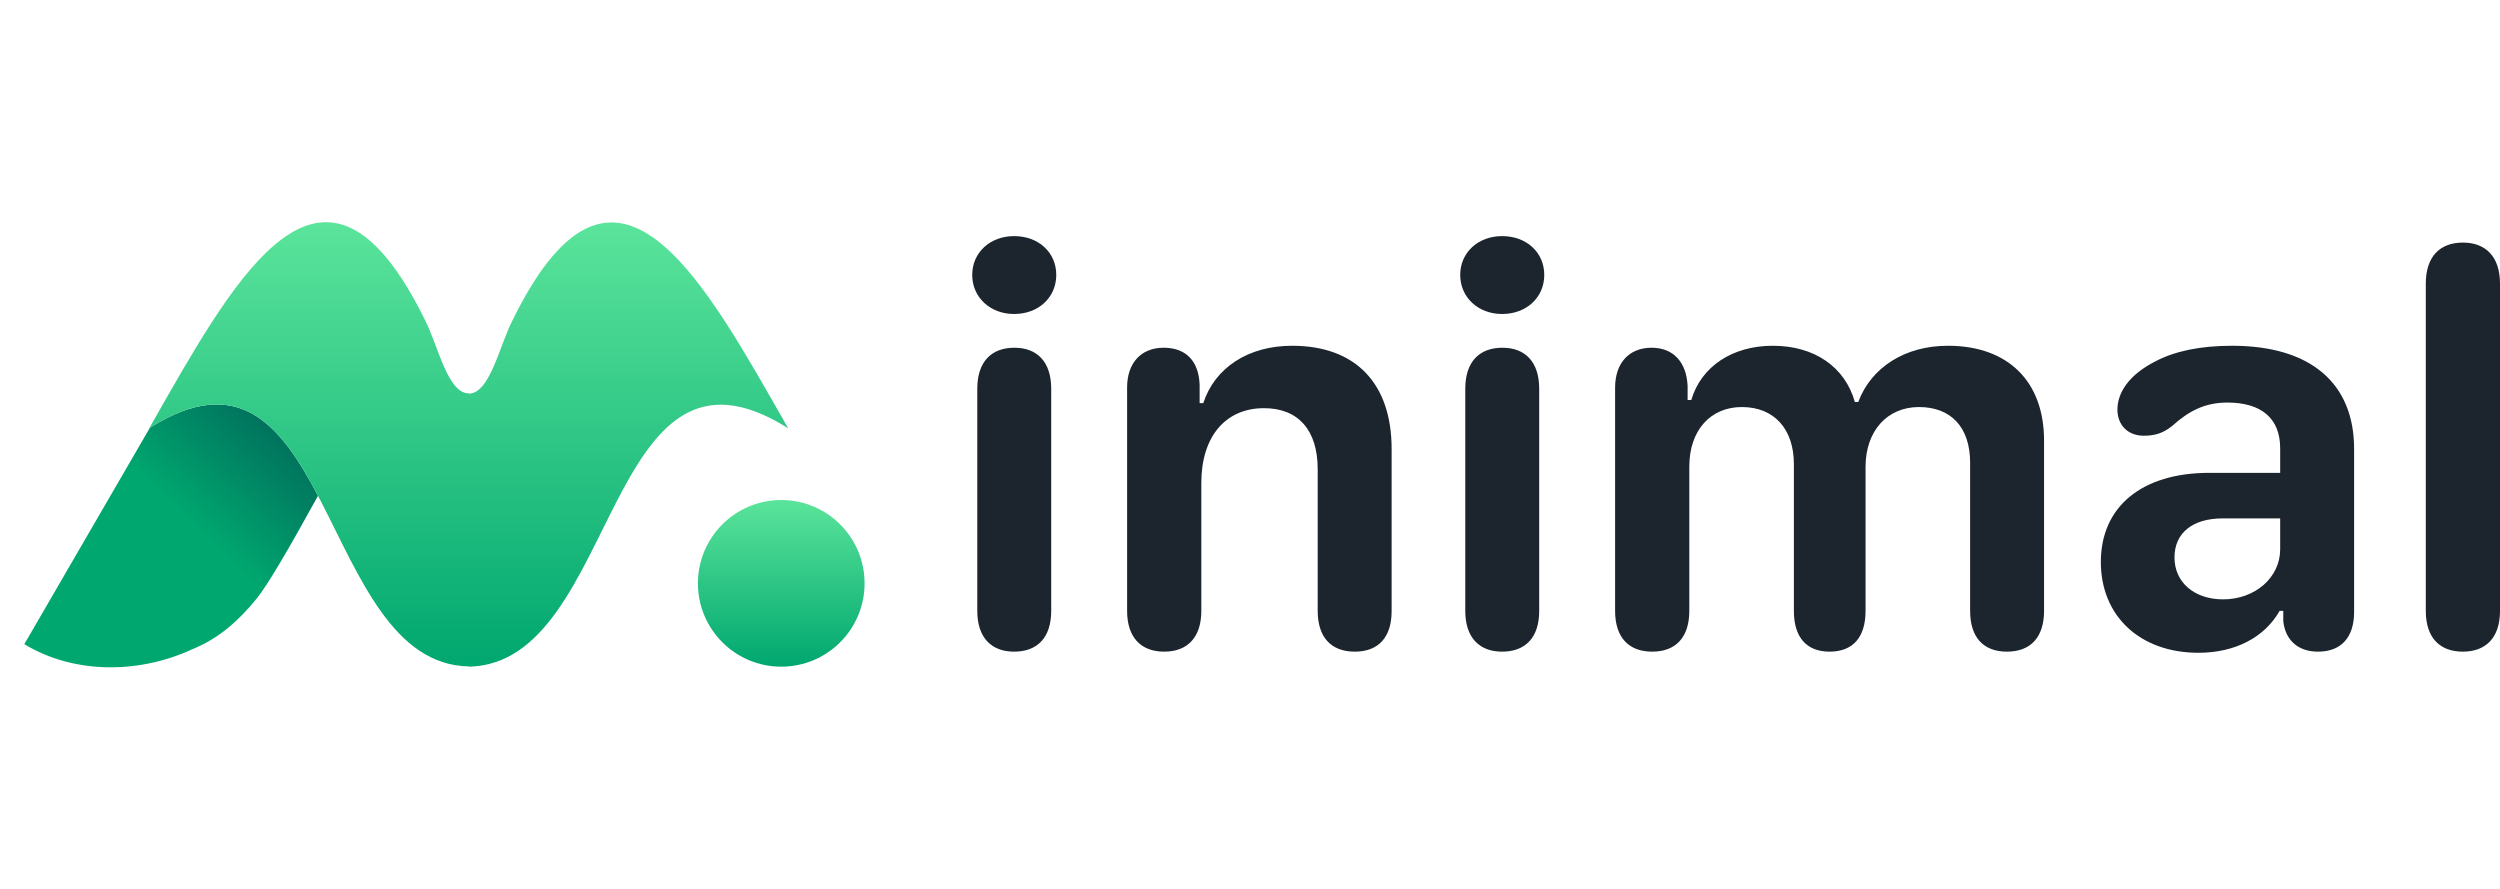
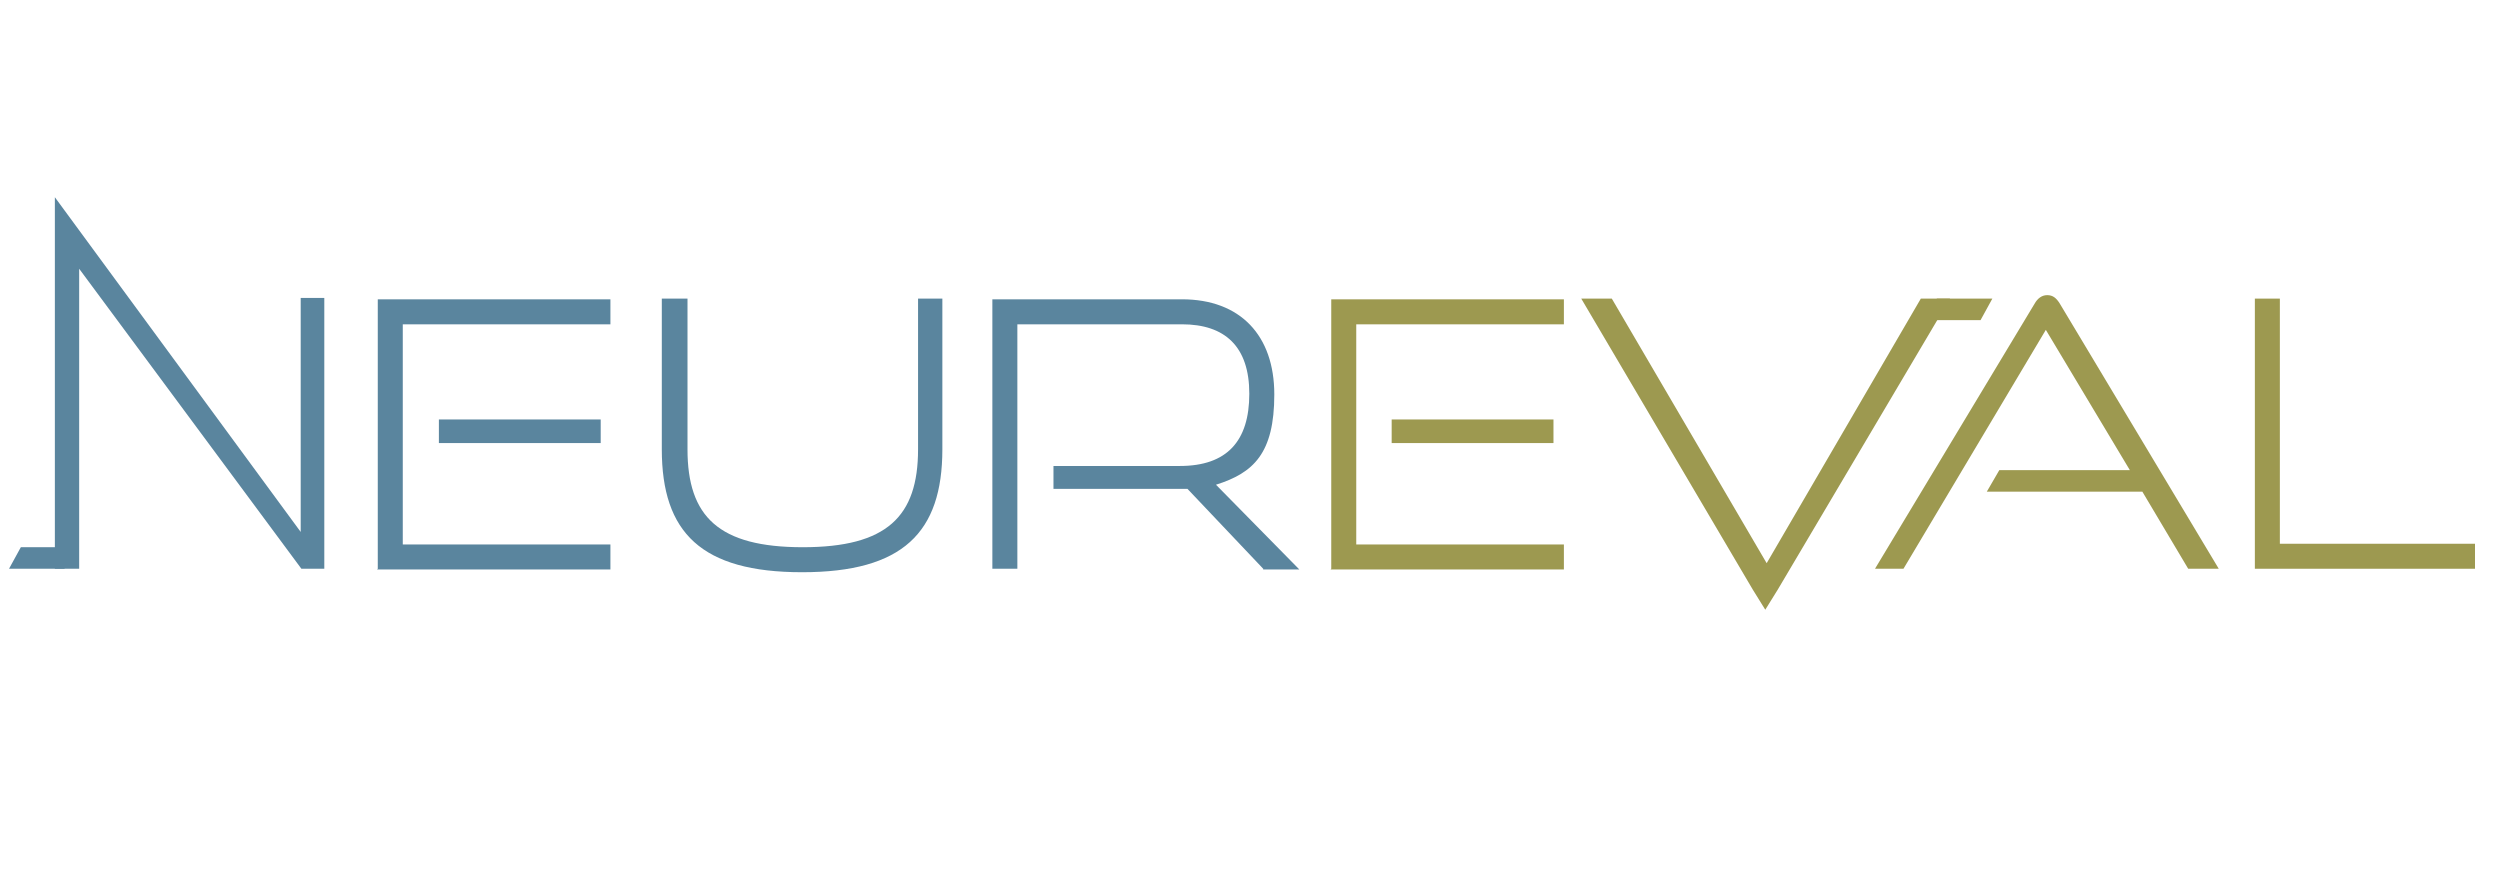
- <svg xmlns="http://www.w3.org/2000/svg" width="360" height="128" viewBox="0 0 360 128" fill="none">
-   <path d="M21.588 61.59C34.378 53.546 40.459 61.254 45.792 71.393C41.379 79.429 38.459 84.333 37.033 86.105C34.343 89.447 31.409 91.978 27.8 93.438C20.214 97.004 10.783 97.17 3.5 92.762L21.588 61.59Z" fill="url(#paint0_linear_4107_1209908)" />
-   <path fill-rule="evenodd" clip-rule="evenodd" d="M111.078 57.431C99.51 37.193 87.552 18.124 73.817 46.096C71.938 49.691 70.568 56.68 67.5 56.68V56.644C64.432 56.644 63.063 49.656 61.184 46.06C47.447 18.089 35.49 37.157 23.922 57.396C23.052 58.922 22.216 60.379 21.5 61.645C48.01 44.863 45.778 95.562 67.5 95.965V96C89.223 95.597 86.99 44.899 113.5 61.68C112.785 60.414 111.949 58.958 111.078 57.431" fill="url(#paint1_linear_4107_1209908)" />
-   <path fill-rule="evenodd" clip-rule="evenodd" d="M112.5 96C119.127 96 124.5 90.627 124.5 84C124.5 77.373 119.127 72 112.5 72C105.873 72 100.5 77.373 100.5 84C100.5 90.627 105.873 96 112.5 96" fill="url(#paint2_linear_4107_1209908)" />
-   <path fill-rule="evenodd" clip-rule="evenodd" d="M146.031 45.215C149.553 45.215 152.103 42.826 152.103 39.587C152.103 36.348 149.553 34 146.031 34C142.591 34 140 36.348 140 39.587C140 42.826 142.591 45.215 146.031 45.215ZM146.031 93.838C149.351 93.838 151.374 91.854 151.374 87.968V55.984C151.374 52.097 149.351 50.073 146.072 50.073C142.753 50.073 140.729 52.097 140.729 55.984V87.968C140.729 91.814 142.753 93.838 146.031 93.838ZM200.394 88.008C200.394 91.773 198.491 93.838 195.091 93.838C191.65 93.838 189.748 91.733 189.748 87.968V67.563C189.748 61.935 186.955 58.777 182.017 58.777C176.471 58.777 172.99 62.866 172.99 69.547V87.968C172.99 91.733 171.047 93.838 167.647 93.838C164.247 93.838 162.304 91.733 162.304 87.968V55.781C162.304 52.259 164.328 50.073 167.566 50.073C170.764 50.073 172.626 51.976 172.747 55.417V58.049H173.273C174.933 52.947 179.75 49.789 186.064 49.789C195.213 49.789 200.394 55.215 200.394 64.648V88.008ZM216.302 45.215C219.823 45.215 222.374 42.826 222.374 39.587C222.374 36.348 219.823 34 216.302 34C212.861 34 210.27 36.348 210.27 39.587C210.27 42.826 212.861 45.215 216.302 45.215ZM221.645 87.968C221.645 91.854 219.621 93.838 216.302 93.838C213.023 93.838 210.999 91.814 210.999 87.968V55.984C210.999 52.097 213.023 50.073 216.342 50.073C219.621 50.073 221.645 52.097 221.645 55.984V87.968ZM289.001 93.838C292.401 93.838 294.344 91.773 294.344 87.968V63.433C294.344 54.931 289.163 49.789 280.5 49.789C274.307 49.789 269.45 52.907 267.588 57.887H267.102C265.685 52.866 261.314 49.789 255.282 49.789C249.454 49.789 244.96 52.785 243.544 57.603H243.017V55.579C242.856 52.138 240.953 50.073 237.836 50.073C234.598 50.073 232.574 52.259 232.574 55.822V87.968C232.574 91.773 234.517 93.838 237.917 93.838C241.317 93.838 243.26 91.773 243.26 87.968V67.198C243.26 61.976 246.296 58.615 250.83 58.615C255.444 58.615 258.318 61.733 258.318 66.834V87.968C258.318 91.773 260.14 93.838 263.459 93.838C266.819 93.838 268.64 91.773 268.64 87.968V67.239C268.64 62.057 271.757 58.615 276.331 58.615C280.946 58.615 283.698 61.53 283.698 66.632V87.968C283.698 91.773 285.601 93.838 289.001 93.838ZM328.265 87.968C326.079 91.814 321.829 94 316.567 94C308.188 94 302.521 88.737 302.521 80.923C302.521 72.988 308.39 68.089 318.145 68.089H328.346V64.567C328.346 60.235 325.634 57.968 320.736 57.968C317.498 57.968 315.19 59.182 312.802 61.328C311.588 62.3 310.454 62.745 308.714 62.745C306.366 62.745 304.909 61.166 304.909 58.98C304.909 56.47 306.65 53.919 310.414 52.016C313.126 50.599 316.729 49.789 321.424 49.789C332.677 49.789 338.992 55.134 338.992 64.648V88.13C338.992 91.773 337.13 93.838 333.811 93.838C330.977 93.838 329.115 92.259 328.791 89.466V87.968H328.265ZM320.129 86.308C315.96 86.308 313.126 83.838 313.126 80.275C313.126 76.753 315.717 74.648 320.088 74.648H328.346V79.101C328.346 83.15 324.743 86.308 320.129 86.308ZM360 87.968C360 91.854 357.936 93.838 354.657 93.838C351.338 93.838 349.314 91.854 349.314 87.968V40.842C349.314 36.956 351.338 34.931 354.657 34.931C357.936 34.931 360 36.956 360 40.842V87.968Z" fill="#1C252E" />
+ <svg xmlns="http://www.w3.org/2000/svg" version="1.1" viewBox="0 0 360 128">
  <defs>
-     <linearGradient id="paint0_linear_4107_1209908" x1="38" y1="41.947" x2="16.381" y2="64.906" gradientUnits="userSpaceOnUse">
-       <stop stop-color="#004B50" />
-       <stop offset="1" stop-color="#00A76F" />
-     </linearGradient>
-     <linearGradient id="paint1_linear_4107_1209908" x1="21.5" y1="32" x2="21.5" y2="96" gradientUnits="userSpaceOnUse">
-       <stop stop-color="#5BE49B" />
-       <stop offset="1" stop-color="#00A76F" />
-     </linearGradient>
-     <linearGradient id="paint2_linear_4107_1209908" x1="100.5" y1="72" x2="100.5" y2="96" gradientUnits="userSpaceOnUse">
-       <stop stop-color="#5BE49B" />
-       <stop offset="1" stop-color="#00A76F" />
-     </linearGradient>
+     <style>
+       .cls-1 {
+         fill: none;
+       }
+ 
+       .cls-2 {
+         fill: #9d9950;
+       }
+ 
+       .cls-3 {
+         fill: #5a859e;
+       }
+ 
+       .cls-4 {
+         clip-path: url(#clippath);
+       }
+     </style>
+     <clipPath id="clippath">
+       <rect class="cls-1" x="-1" y="15" width="361.9" height="96" />
+     </clipPath>
  </defs>
+   <g>
+     <g id="Layer_1">
+       <polygon class="cls-3" points="43.4 81.9 11.4 38.7 11.4 81.9 7.9 81.9 7.9 33.7 7.9 28.4 43.3 76.6 43.3 42.9 46.7 42.9 46.7 81.9 43.4 81.9" />
+       <path class="cls-3" d="M54.4,81.9v-38.8h33.5v3.6h-29.9v31.7h29.9v3.6h-33.6ZM63.2,60.4h23.3v3.4h-23.3v-3.4Z" />
+       <g class="cls-4">
+         <g>
+           <path class="cls-3" d="M132.2,43h3.5v21.7c0,12-5.7,17.7-20.2,17.7s-20.2-5.7-20.2-17.7v-21.7h3.7v21.7c0,9.7,4.5,14.1,16.6,14.1s16.6-4.4,16.6-14.1v-21.7h0Z" />
+           <path class="cls-3" d="M181.9,81.9l-10.9-11.5c-.5,0-.9,0-1.1,0h-18.2v-3.3h18.2c6.8,0,10-3.6,10-10.4s-3.5-10-9.7-10h-23.7v35.2h-3.6v-38.8h27.3c8.4,0,13.3,5.2,13.3,13.7s-3,11.3-8.4,13l12,12.2h-5.2,0Z" />
+           <path class="cls-2" d="M191.7,81.9v-38.8h33.5v3.6h-29.9v31.7h29.9v3.6h-33.6ZM200.4,60.4h23.3v3.4h-23.3v-3.4Z" />
+           <polygon class="cls-2" points="252.4 84.9 227.7 43 232.1 43 254.4 81.1 276.6 43 280.8 43 256 84.9 254.2 87.8 252.4 84.9" />
+           <path class="cls-2" d="M315.1,81.9l-6.6-11.1h-22.4l1.8-3.1h18.8l-12.1-20.2-20.5,34.4h-4.1l23-38.2c.4-.7,1-1.2,1.8-1.2s1.3.4,1.8,1.2l22.9,38.2h-4.3,0Z" />
+           <polygon class="cls-2" points="324.7 81.9 324.7 43 328.3 43 328.3 78.3 356.4 78.3 356.4 81.9 324.7 81.9" />
+           <polygon class="cls-2" points="280.8 43 286.9 43 285.2 46.1 278.9 46.1 278.9 43 280.8 43" />
+           <polygon class="cls-3" points="7.4 81.9 1.3 81.9 3 78.8 9.3 78.8 9.3 81.9 7.4 81.9" />
+         </g>
+       </g>
+     </g>
+   </g>
</svg>
